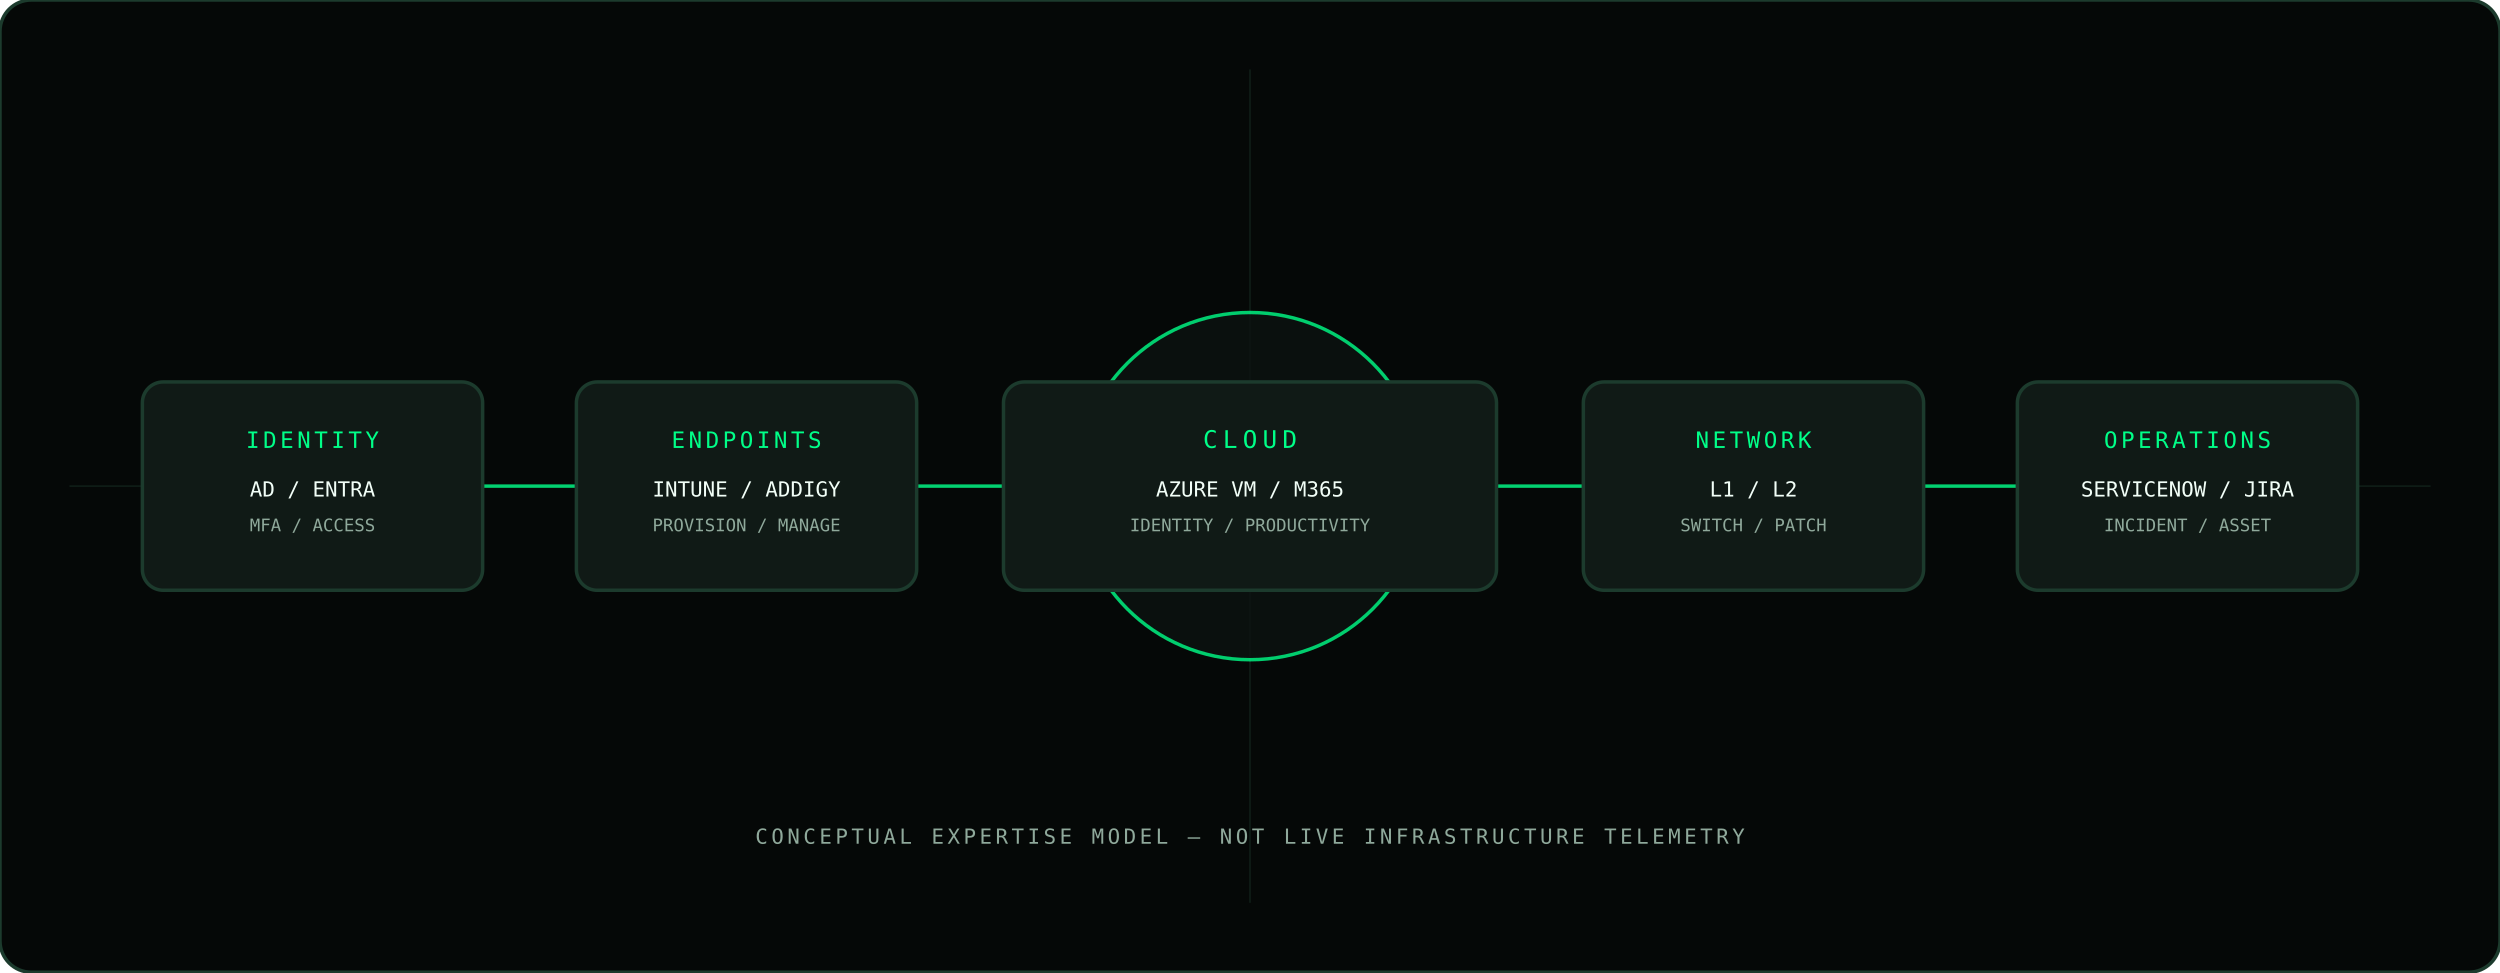
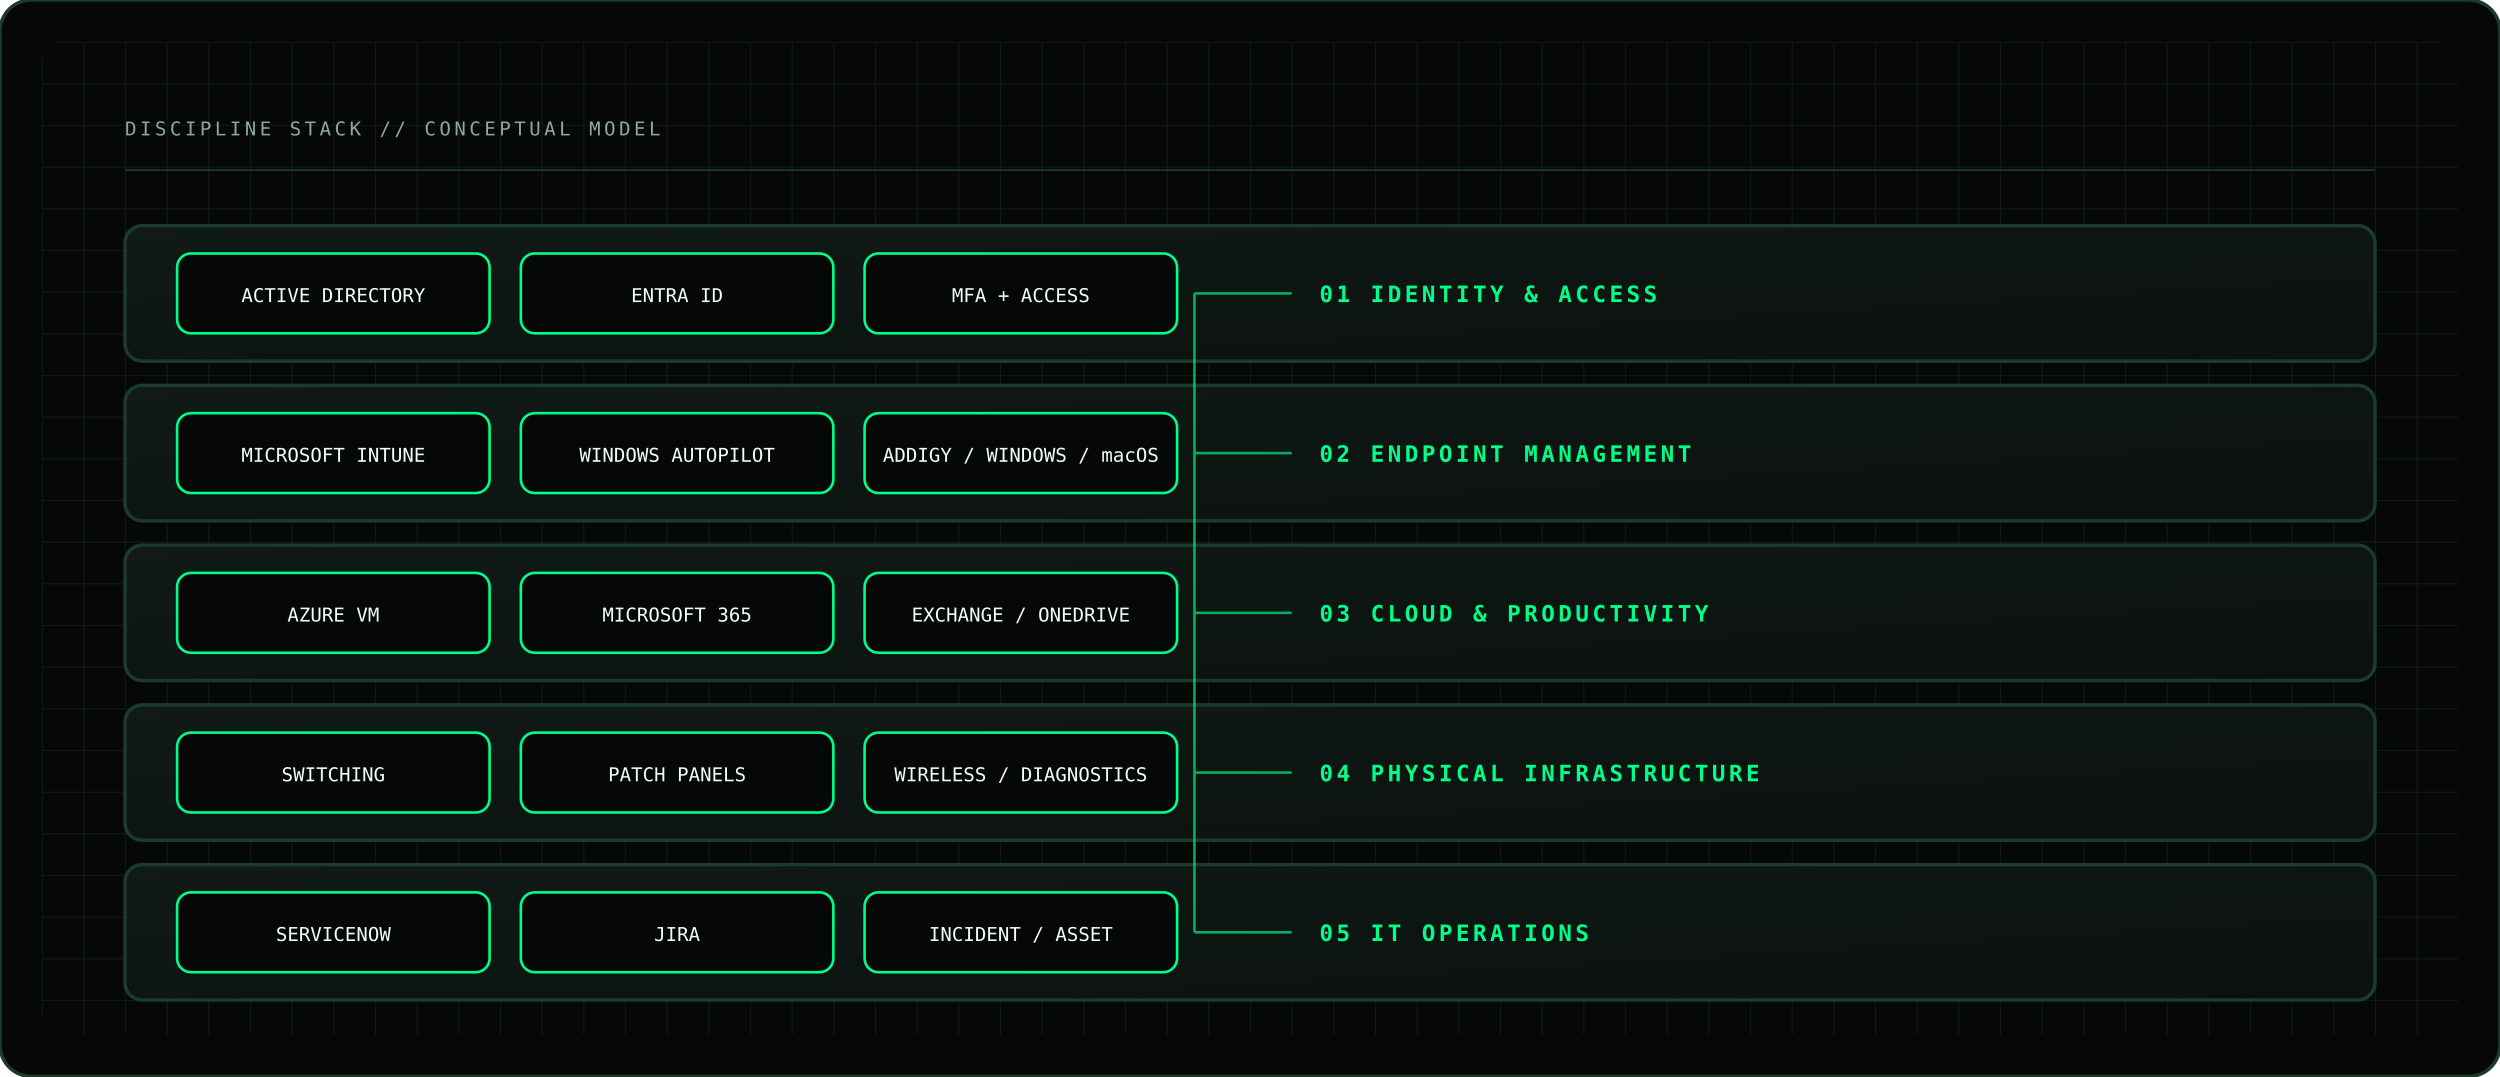
- <svg xmlns="http://www.w3.org/2000/svg" width="1440" height="560" viewBox="0 0 1440 560" role="img" aria-labelledby="t d">
-   <rect width="1440" height="560" rx="18" fill="#050807" stroke="#1C3B2D" stroke-width="2" />
-   <g stroke="#102119" stroke-width="1">
-     <path d="M40 280H1400M720 40V520" opacity=".8" />
+ <svg xmlns="http://www.w3.org/2000/svg" width="1440" height="620" viewBox="0 0 1440 620" role="img" aria-labelledby="title desc">
+   <defs>
+     <pattern id="grid" width="24" height="24" patternUnits="userSpaceOnUse">
+       <path d="M24 0H0V24" fill="none" stroke="#102119" stroke-width="1" />
+     </pattern>
+     <linearGradient id="surface" x1="0" y1="0" x2="1" y2="1">
+       <stop stop-color="#101A16" />
+       <stop offset="1" stop-color="#0B1110" />
+     </linearGradient>
+   </defs>
+   <rect width="1440" height="620" rx="18" fill="#050807" stroke="#1C3B2D" stroke-width="2" />
+   <rect x="24" y="24" width="1392" height="572" rx="12" fill="url(#grid)" opacity=".9" />
+   <g font-family="ui-monospace, monospace" fill="#8FA99B" font-size="11" letter-spacing="2">
+     <text x="72" y="78">DISCIPLINE STACK // CONCEPTUAL MODEL</text>
  </g>
-   <g fill="none" stroke="#00FF88" stroke-width="2" opacity=".8">
-     <path d="M180 280H360V280H540V280H720V280H900V280H1080V280H1260" />
-     <circle cx="720" cy="280" r="100" fill="#0B1110" />
+   <line x1="72" y1="98" x2="1368" y2="98" stroke="#1C3B2D" />
+   <g fill="url(#surface)" stroke="#1C3B2D" stroke-width="2">
+     <rect x="72" y="130" width="1296" height="78" rx="10" />
+     <rect x="72" y="222" width="1296" height="78" rx="10" />
+     <rect x="72" y="314" width="1296" height="78" rx="10" />
+     <rect x="72" y="406" width="1296" height="78" rx="10" />
+     <rect x="72" y="498" width="1296" height="78" rx="10" />
  </g>
-   <g fill="#101A16" stroke="#1C3B2D" stroke-width="2">
-     <rect x="82" y="220" width="196" height="120" rx="12" />
-     <rect x="332" y="220" width="196" height="120" rx="12" />
-     <rect x="912" y="220" width="196" height="120" rx="12" />
-     <rect x="1162" y="220" width="196" height="120" rx="12" />
-     <rect x="578" y="220" width="284" height="120" rx="12" />
+   <g fill="#050807" stroke="#00FF88" stroke-width="1.5">
+     <rect x="102" y="146" width="180" height="46" rx="8" />
+     <rect x="300" y="146" width="180" height="46" rx="8" />
+     <rect x="498" y="146" width="180" height="46" rx="8" />
+     <rect x="102" y="238" width="180" height="46" rx="8" />
+     <rect x="300" y="238" width="180" height="46" rx="8" />
+     <rect x="498" y="238" width="180" height="46" rx="8" />
+     <rect x="102" y="330" width="180" height="46" rx="8" />
+     <rect x="300" y="330" width="180" height="46" rx="8" />
+     <rect x="498" y="330" width="180" height="46" rx="8" />
+     <rect x="102" y="422" width="180" height="46" rx="8" />
+     <rect x="300" y="422" width="180" height="46" rx="8" />
+     <rect x="498" y="422" width="180" height="46" rx="8" />
+     <rect x="102" y="514" width="180" height="46" rx="8" />
+     <rect x="300" y="514" width="180" height="46" rx="8" />
+     <rect x="498" y="514" width="180" height="46" rx="8" />
  </g>
-   <g font-family="ui-monospace, monospace" text-anchor="middle">
-     <text x="180" y="258" fill="#00FF88" font-size="13" letter-spacing="2">IDENTITY</text>
-     <text x="180" y="286" fill="#F2FFF8" font-size="12">AD / ENTRA</text>
-     <text x="180" y="306" fill="#8FA99B" font-size="10">MFA / ACCESS</text>
-     <text x="430" y="258" fill="#00FF88" font-size="13" letter-spacing="2">ENDPOINTS</text>
-     <text x="430" y="286" fill="#F2FFF8" font-size="12">INTUNE / ADDIGY</text>
-     <text x="430" y="306" fill="#8FA99B" font-size="10">PROVISION / MANAGE</text>
-     <text x="720" y="258" fill="#00FF88" font-size="14" letter-spacing="3">CLOUD</text>
-     <text x="720" y="286" fill="#F2FFF8" font-size="12">AZURE VM / M365</text>
-     <text x="720" y="306" fill="#8FA99B" font-size="10">IDENTITY / PRODUCTIVITY</text>
-     <text x="1010" y="258" fill="#00FF88" font-size="13" letter-spacing="2">NETWORK</text>
-     <text x="1010" y="286" fill="#F2FFF8" font-size="12">L1 / L2</text>
-     <text x="1010" y="306" fill="#8FA99B" font-size="10">SWITCH / PATCH</text>
-     <text x="1260" y="258" fill="#00FF88" font-size="13" letter-spacing="2">OPERATIONS</text>
-     <text x="1260" y="286" fill="#F2FFF8" font-size="12">SERVICENOW / JIRA</text>
-     <text x="1260" y="306" fill="#8FA99B" font-size="10">INCIDENT / ASSET</text>
+   <g font-family="ui-monospace, monospace" font-size="11" fill="#F2FFF8" text-anchor="middle">
+     <text x="192" y="174">ACTIVE DIRECTORY</text>
+     <text x="390" y="174">ENTRA ID</text>
+     <text x="588" y="174">MFA + ACCESS</text>
+     <text x="192" y="266">MICROSOFT INTUNE</text>
+     <text x="390" y="266">WINDOWS AUTOPILOT</text>
+     <text x="588" y="266">ADDIGY / WINDOWS / macOS</text>
+     <text x="192" y="358">AZURE VM</text>
+     <text x="390" y="358">MICROSOFT 365</text>
+     <text x="588" y="358">EXCHANGE / ONEDRIVE</text>
+     <text x="192" y="450">SWITCHING</text>
+     <text x="390" y="450">PATCH PANELS</text>
+     <text x="588" y="450">WIRELESS / DIAGNOSTICS</text>
+     <text x="192" y="542">SERVICENOW</text>
+     <text x="390" y="542">JIRA</text>
+     <text x="588" y="542">INCIDENT / ASSET</text>
  </g>
-   <text x="720" y="486" fill="#8FA99B" font-family="ui-monospace, monospace" text-anchor="middle" font-size="12" letter-spacing="2">CONCEPTUAL EXPERTISE MODEL — NOT LIVE INFRASTRUCTURE TELEMETRY</text>
+   <g font-family="ui-monospace, monospace" font-size="13" font-weight="700" fill="#00FF88">
+     <text x="760" y="174" letter-spacing="2">01  IDENTITY &amp; ACCESS</text>
+     <text x="760" y="266" letter-spacing="2">02  ENDPOINT MANAGEMENT</text>
+     <text x="760" y="358" letter-spacing="2">03  CLOUD &amp; PRODUCTIVITY</text>
+     <text x="760" y="450" letter-spacing="2">04  PHYSICAL INFRASTRUCTURE</text>
+     <text x="760" y="542" letter-spacing="2">05  IT OPERATIONS</text>
+   </g>
+   <g fill="none" stroke="#00FF88" stroke-width="1.5" opacity=".65">
+     <path d="M688 169V537" />
+     <path d="M688 169H744" />
+     <path d="M688 261H744" />
+     <path d="M688 353H744" />
+     <path d="M688 445H744" />
+     <path d="M688 537H744" />
+   </g>
</svg>
